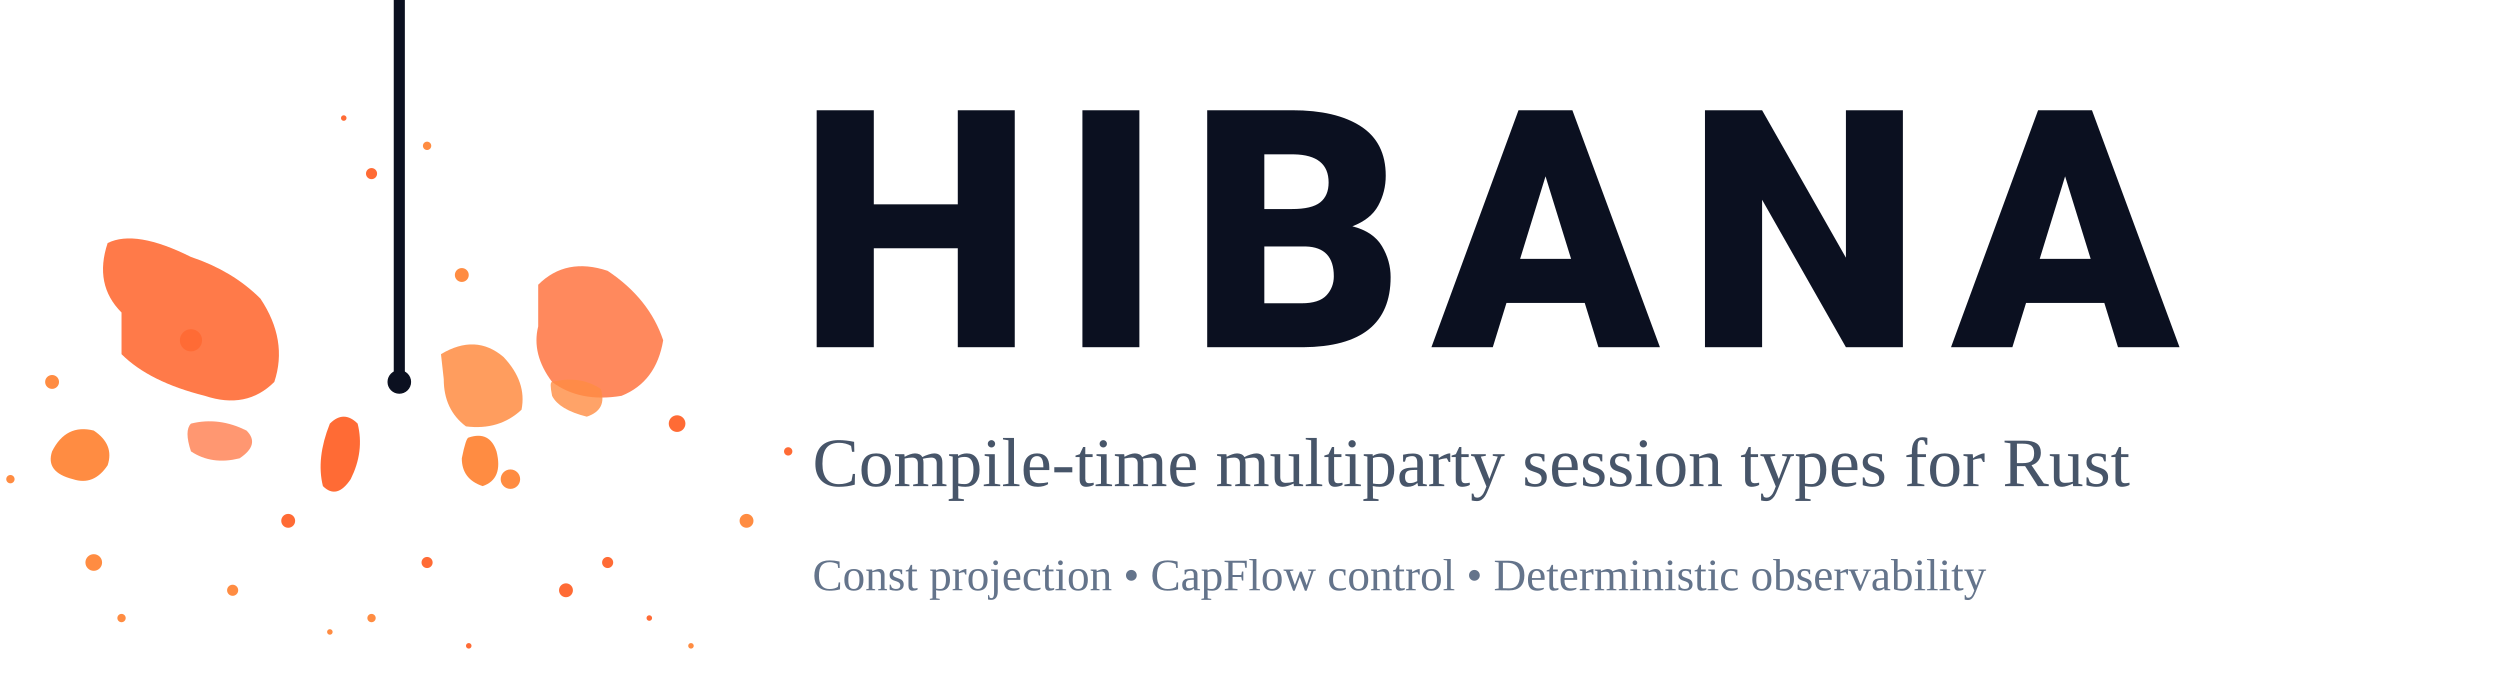
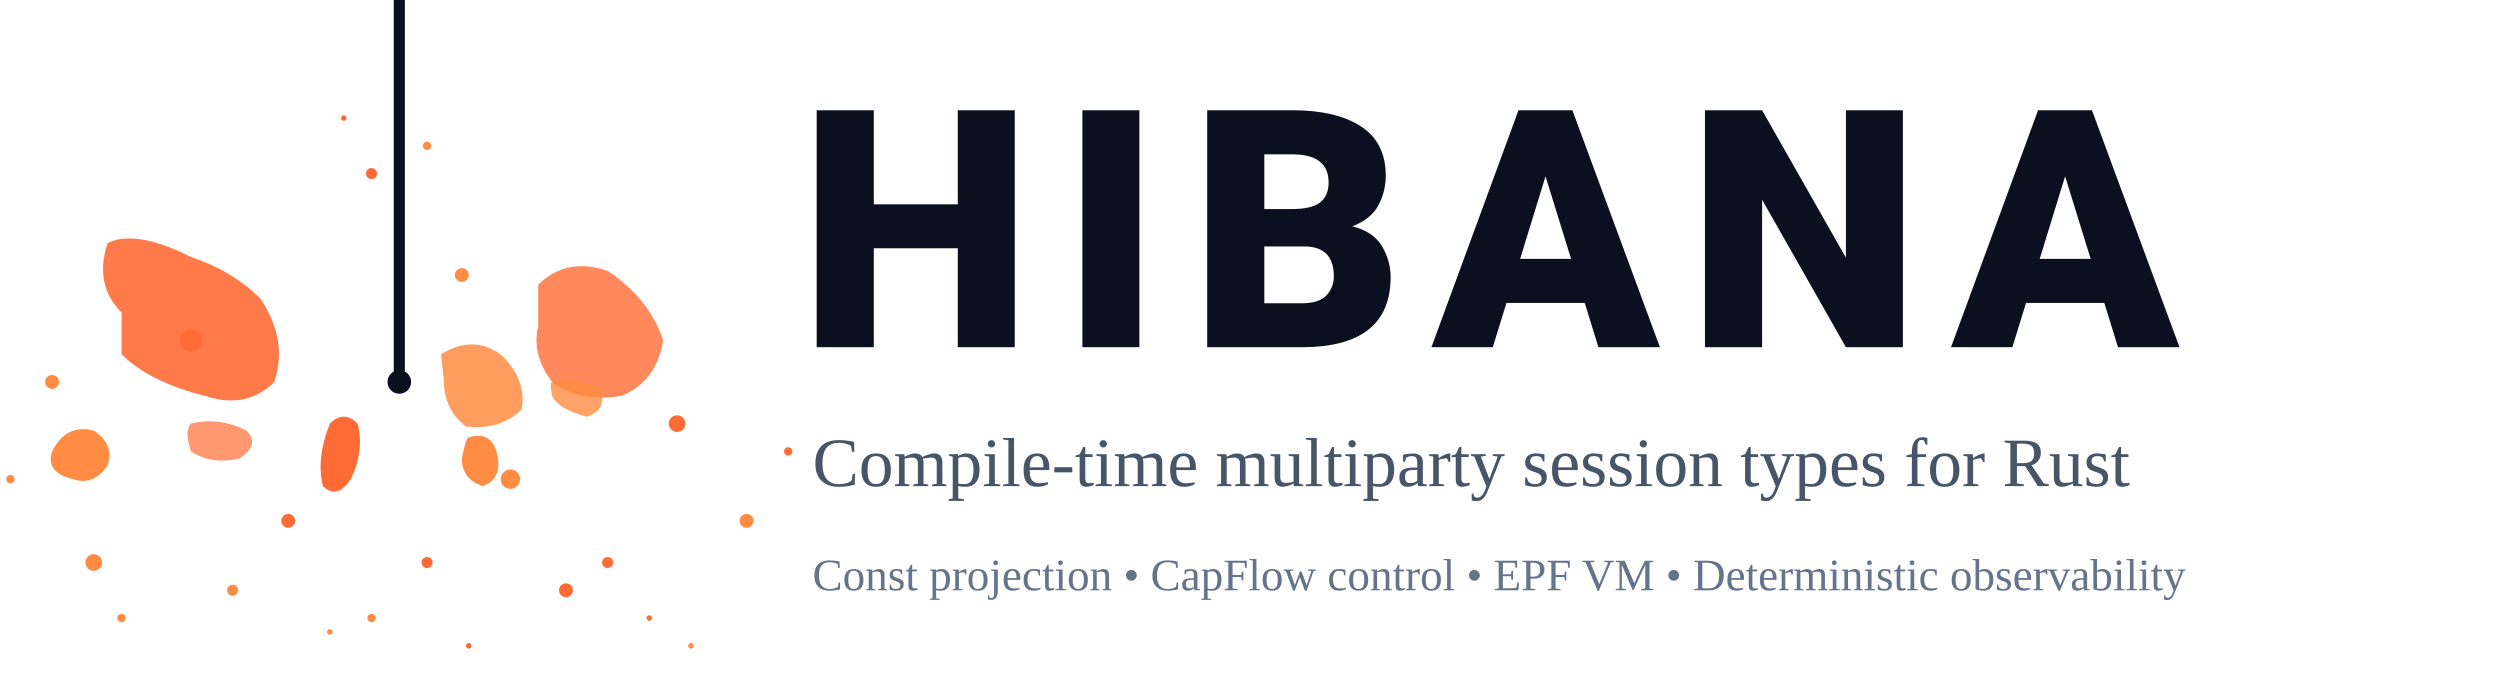
<svg xmlns="http://www.w3.org/2000/svg" width="720" height="200" viewBox="0 0 720 200" role="img" aria-label="HIBANA — Compile-time multiparty session types for Rust">
  <defs>
    <style>
      .label { fill:#0B1020; font-weight:800; font-size:96px; letter-spacing:8px;
               font-family: ui-sans-serif, system-ui, -apple-system, "Segoe UI", Roboto, Helvetica, Arial, "Noto Sans JP", "Hiragino Kaku Gothic ProN", Meiryo, sans-serif; }
      .sub   { fill:#475569; font-size:20px; font-weight:400; font-family: inherit; }
      .sub2  { fill:#64748b; font-size:13px; font-weight:400; font-family: inherit; }
      .charcoal{ stroke:#0B1020; fill:#0B1020; }
      .flame1{ fill:#FF6B35; }
      .flame2{ fill:#FF8C42; }
      @media (prefers-color-scheme: dark){
        .label{ fill:#F3F4F6; } 
        .sub{ fill:#D1D5DB; } 
        .sub2{ fill:#9CA3AF; }
        .charcoal{ stroke:#F3F4F6; fill:#F3F4F6; }
      }
    </style>
  </defs>
  <g transform="translate(-45,-30) scale(0.4)">
    <line x1="400" y1="50" x2="400" y2="350" stroke="#0B1020" stroke-width="8" stroke-linecap="round" />
    <circle cx="400" cy="350" r="8" class="charcoal" />
    <path d="M200 300 Q180 280 190 250 Q210 240 250 260 Q280 270 300 290 Q320 320 310 350 Q290 370 260 360 Q220 350 200 330 Z" class="flame1" opacity=".9" />
    <path d="M500 280 Q520 260 550 270 Q580 290 590 320 Q585 350 560 360 Q530 365 510 350 Q495 330 500 310 Z" class="flame1" opacity=".8" />
    <path d="M430 330 Q455 315 475 332 Q492 350 488 370 Q472 385 448 382 Q432 370 432 348 Z" class="flame2" opacity=".85" />
    <path d="M150 400 Q160 380 180 385 Q195 395 190 410 Q180 425 165 420 Q145 415 150 400 Z" class="flame2" />
    <path d="M350 380 Q360 370 370 380 Q375 400 365 420 Q355 435 345 425 Q340 405 350 380 Z" class="flame1" />
    <path d="M450 390 Q465 385 470 400 Q475 420 460 425 Q445 420 445 405 Q448 390 450 390 Z" class="flame2" />
    <circle cx="250" cy="320" r="8" class="flame1" />
    <circle cx="180" cy="480" r="6" class="flame2" />
    <circle cx="320" cy="450" r="5" class="flame1" />
    <circle cx="480" cy="420" r="7" class="flame2" />
    <circle cx="550" cy="480" r="4" class="flame1" />
    <circle cx="150" cy="350" r="5" class="flame2" />
    <circle cx="600" cy="380" r="6" class="flame1" />
    <circle cx="280" cy="500" r="4" class="flame2" />
    <circle cx="520" cy="500" r="5" class="flame1" />
    <circle cx="380" cy="520" r="3" class="flame2" />
    <circle cx="420" cy="480" r="4" class="flame1" />
    <circle cx="650" cy="450" r="5" class="flame2" />
    <circle cx="445" cy="273" r="5" class="flame2" />
    <circle cx="120" cy="420" r="3" class="flame2" />
    <circle cx="680" cy="400" r="3" class="flame1" />
    <circle cx="350" cy="530" r="2" class="flame2" />
    <circle cx="450" cy="540" r="2" class="flame1" />
    <circle cx="200" cy="520" r="3" class="flame2" />
    <circle cx="580" cy="520" r="2" class="flame1" />
    <circle cx="610" cy="540" r="2" class="flame2" />
    <path d="M250 380 Q270 375 290 385 Q300 395 285 405 Q265 410 250 400 Q245 385 250 380 Z" class="flame1" opacity=".7" />
    <path d="M510 350 Q530 345 545 355 Q550 370 535 375 Q515 370 510 360 Q508 350 510 350 Z" class="flame2" opacity=".8" />
    <circle cx="380" cy="200" r="4" class="flame1" />
    <circle cx="420" cy="180" r="3" class="flame2" />
    <circle cx="360" cy="160" r="2" class="flame1" />
  </g>
  <g transform="translate(230,100)">
    <text class="label">HIBANA</text>
    <text class="sub" x="4" y="40">Compile-time multiparty session types for Rust</text>
-     <text class="sub2" x="4" y="70">Const projection • CapFlow control • Deterministic observability</text>
+     <text class="sub2" x="4" y="70">Const projection • CapFlow control • EPF VM • Deterministic observability</text>
  </g>
</svg>
